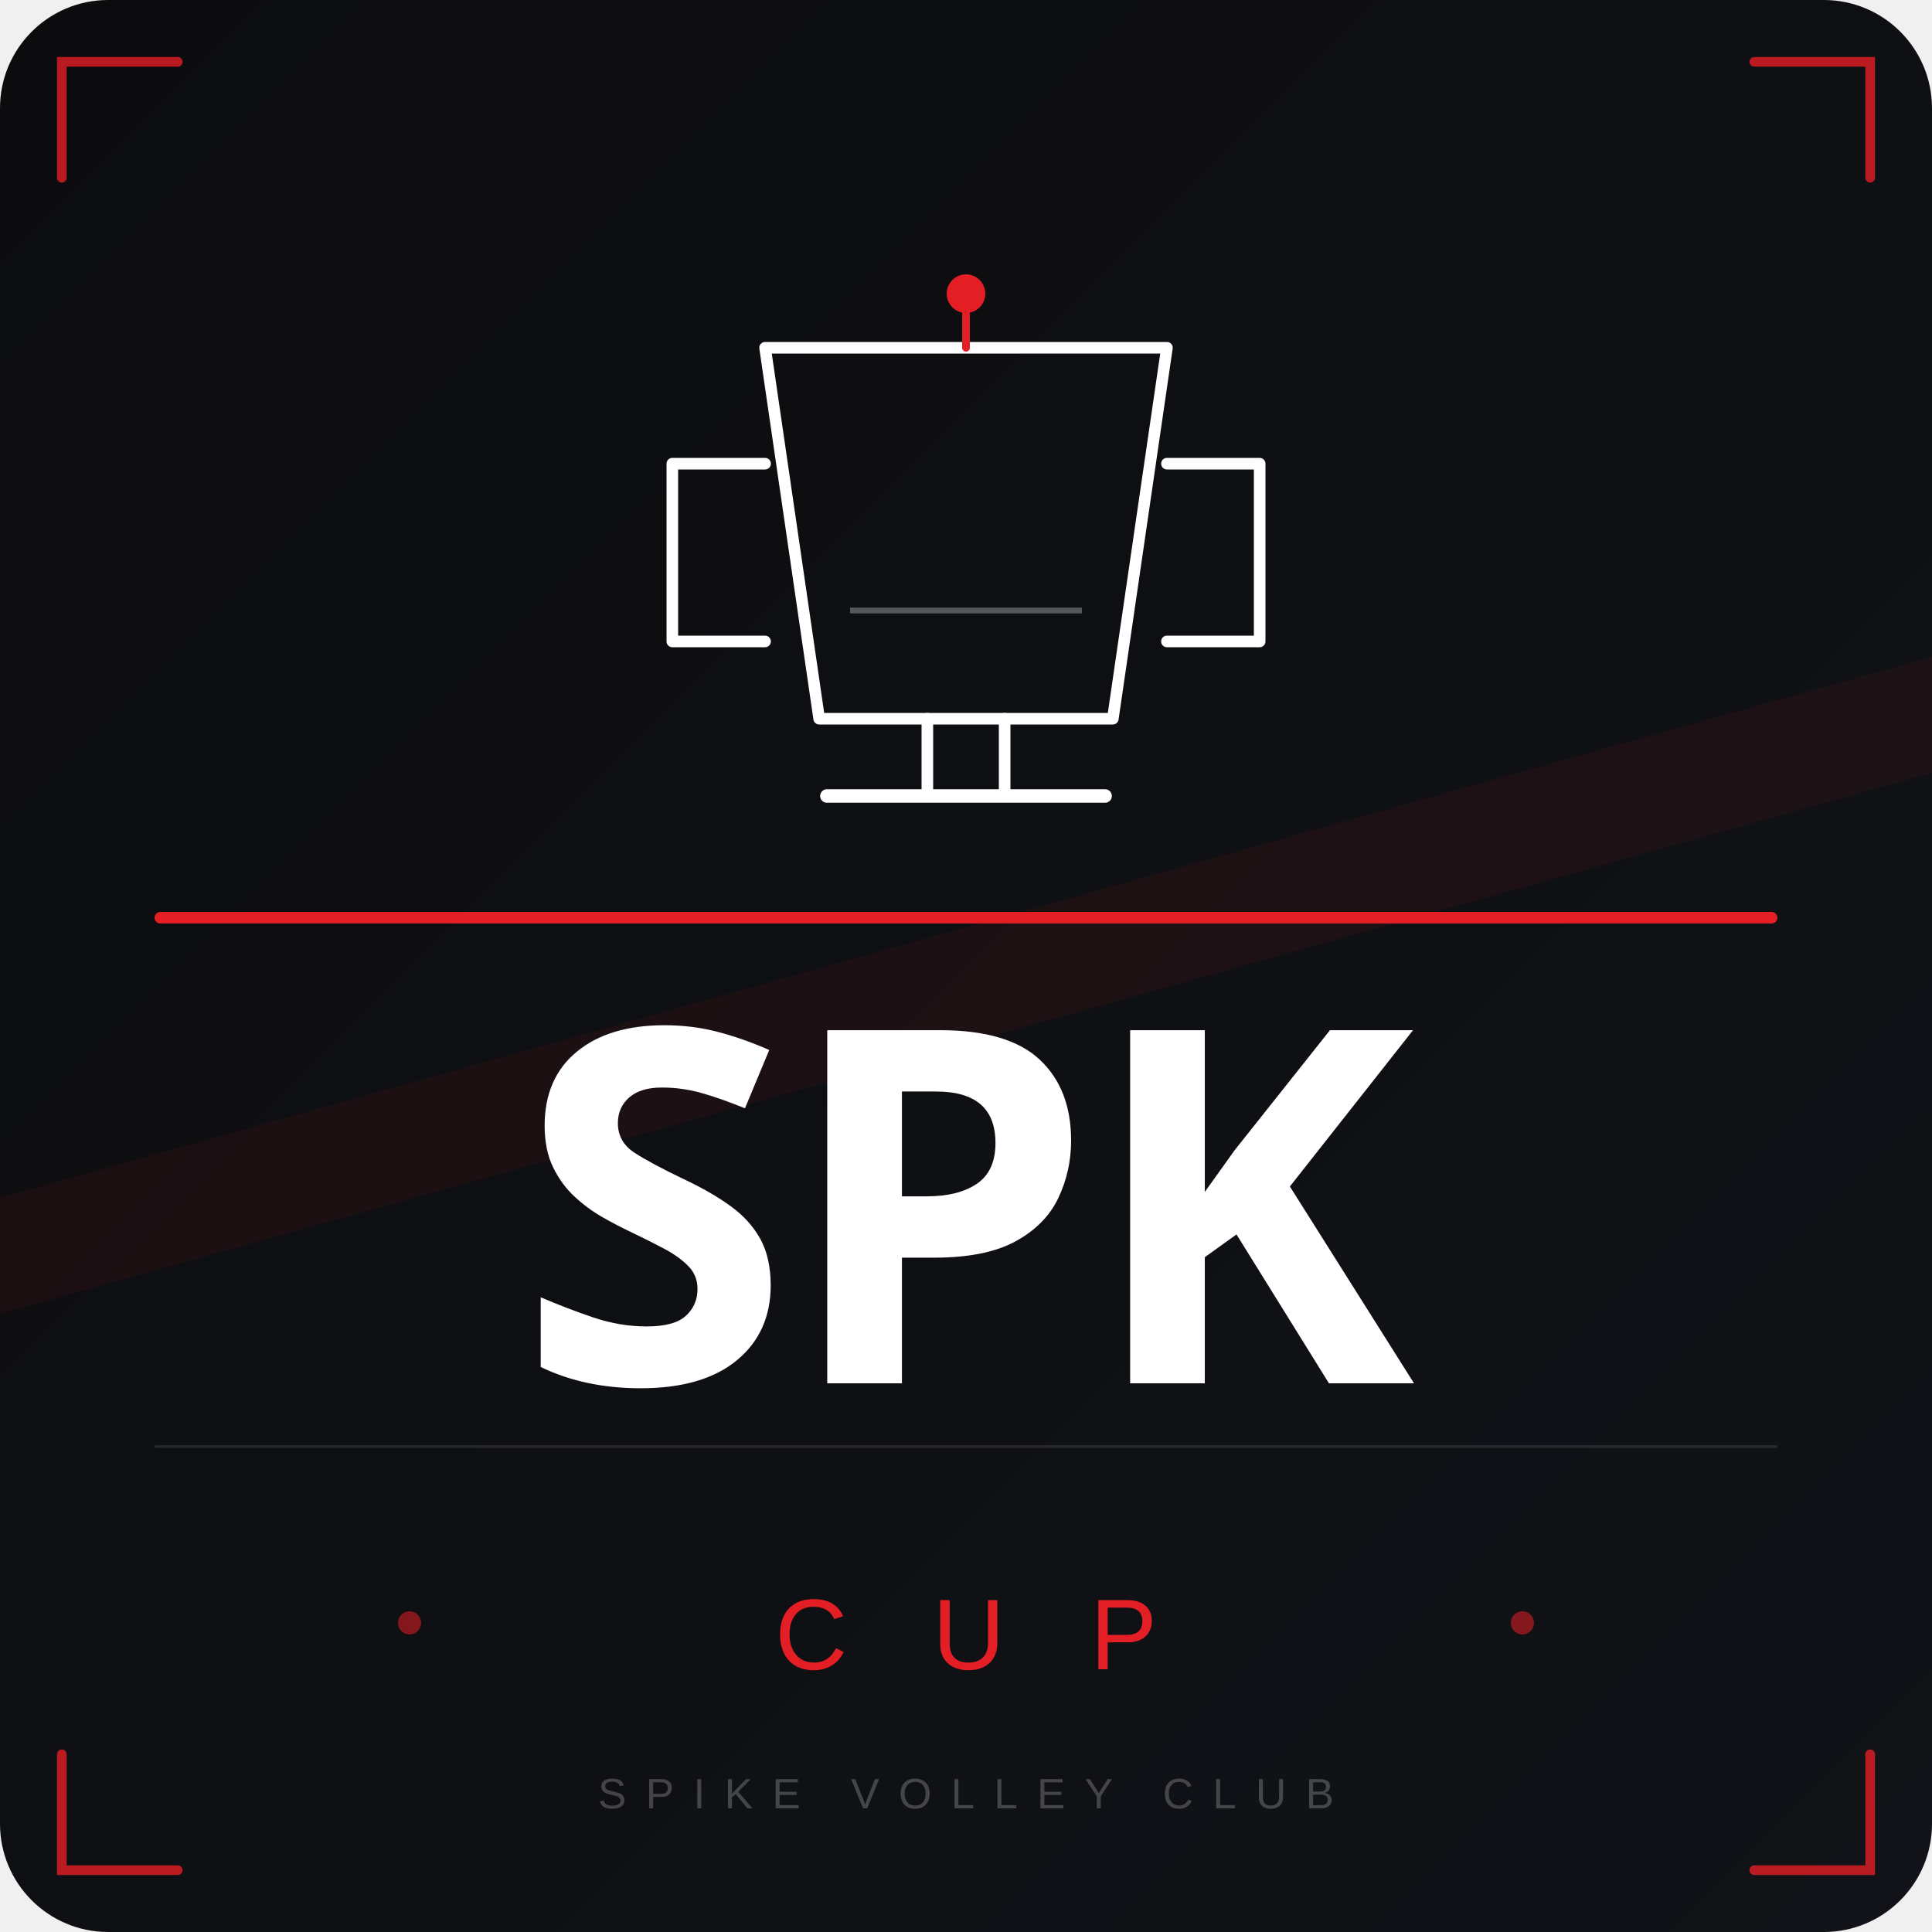
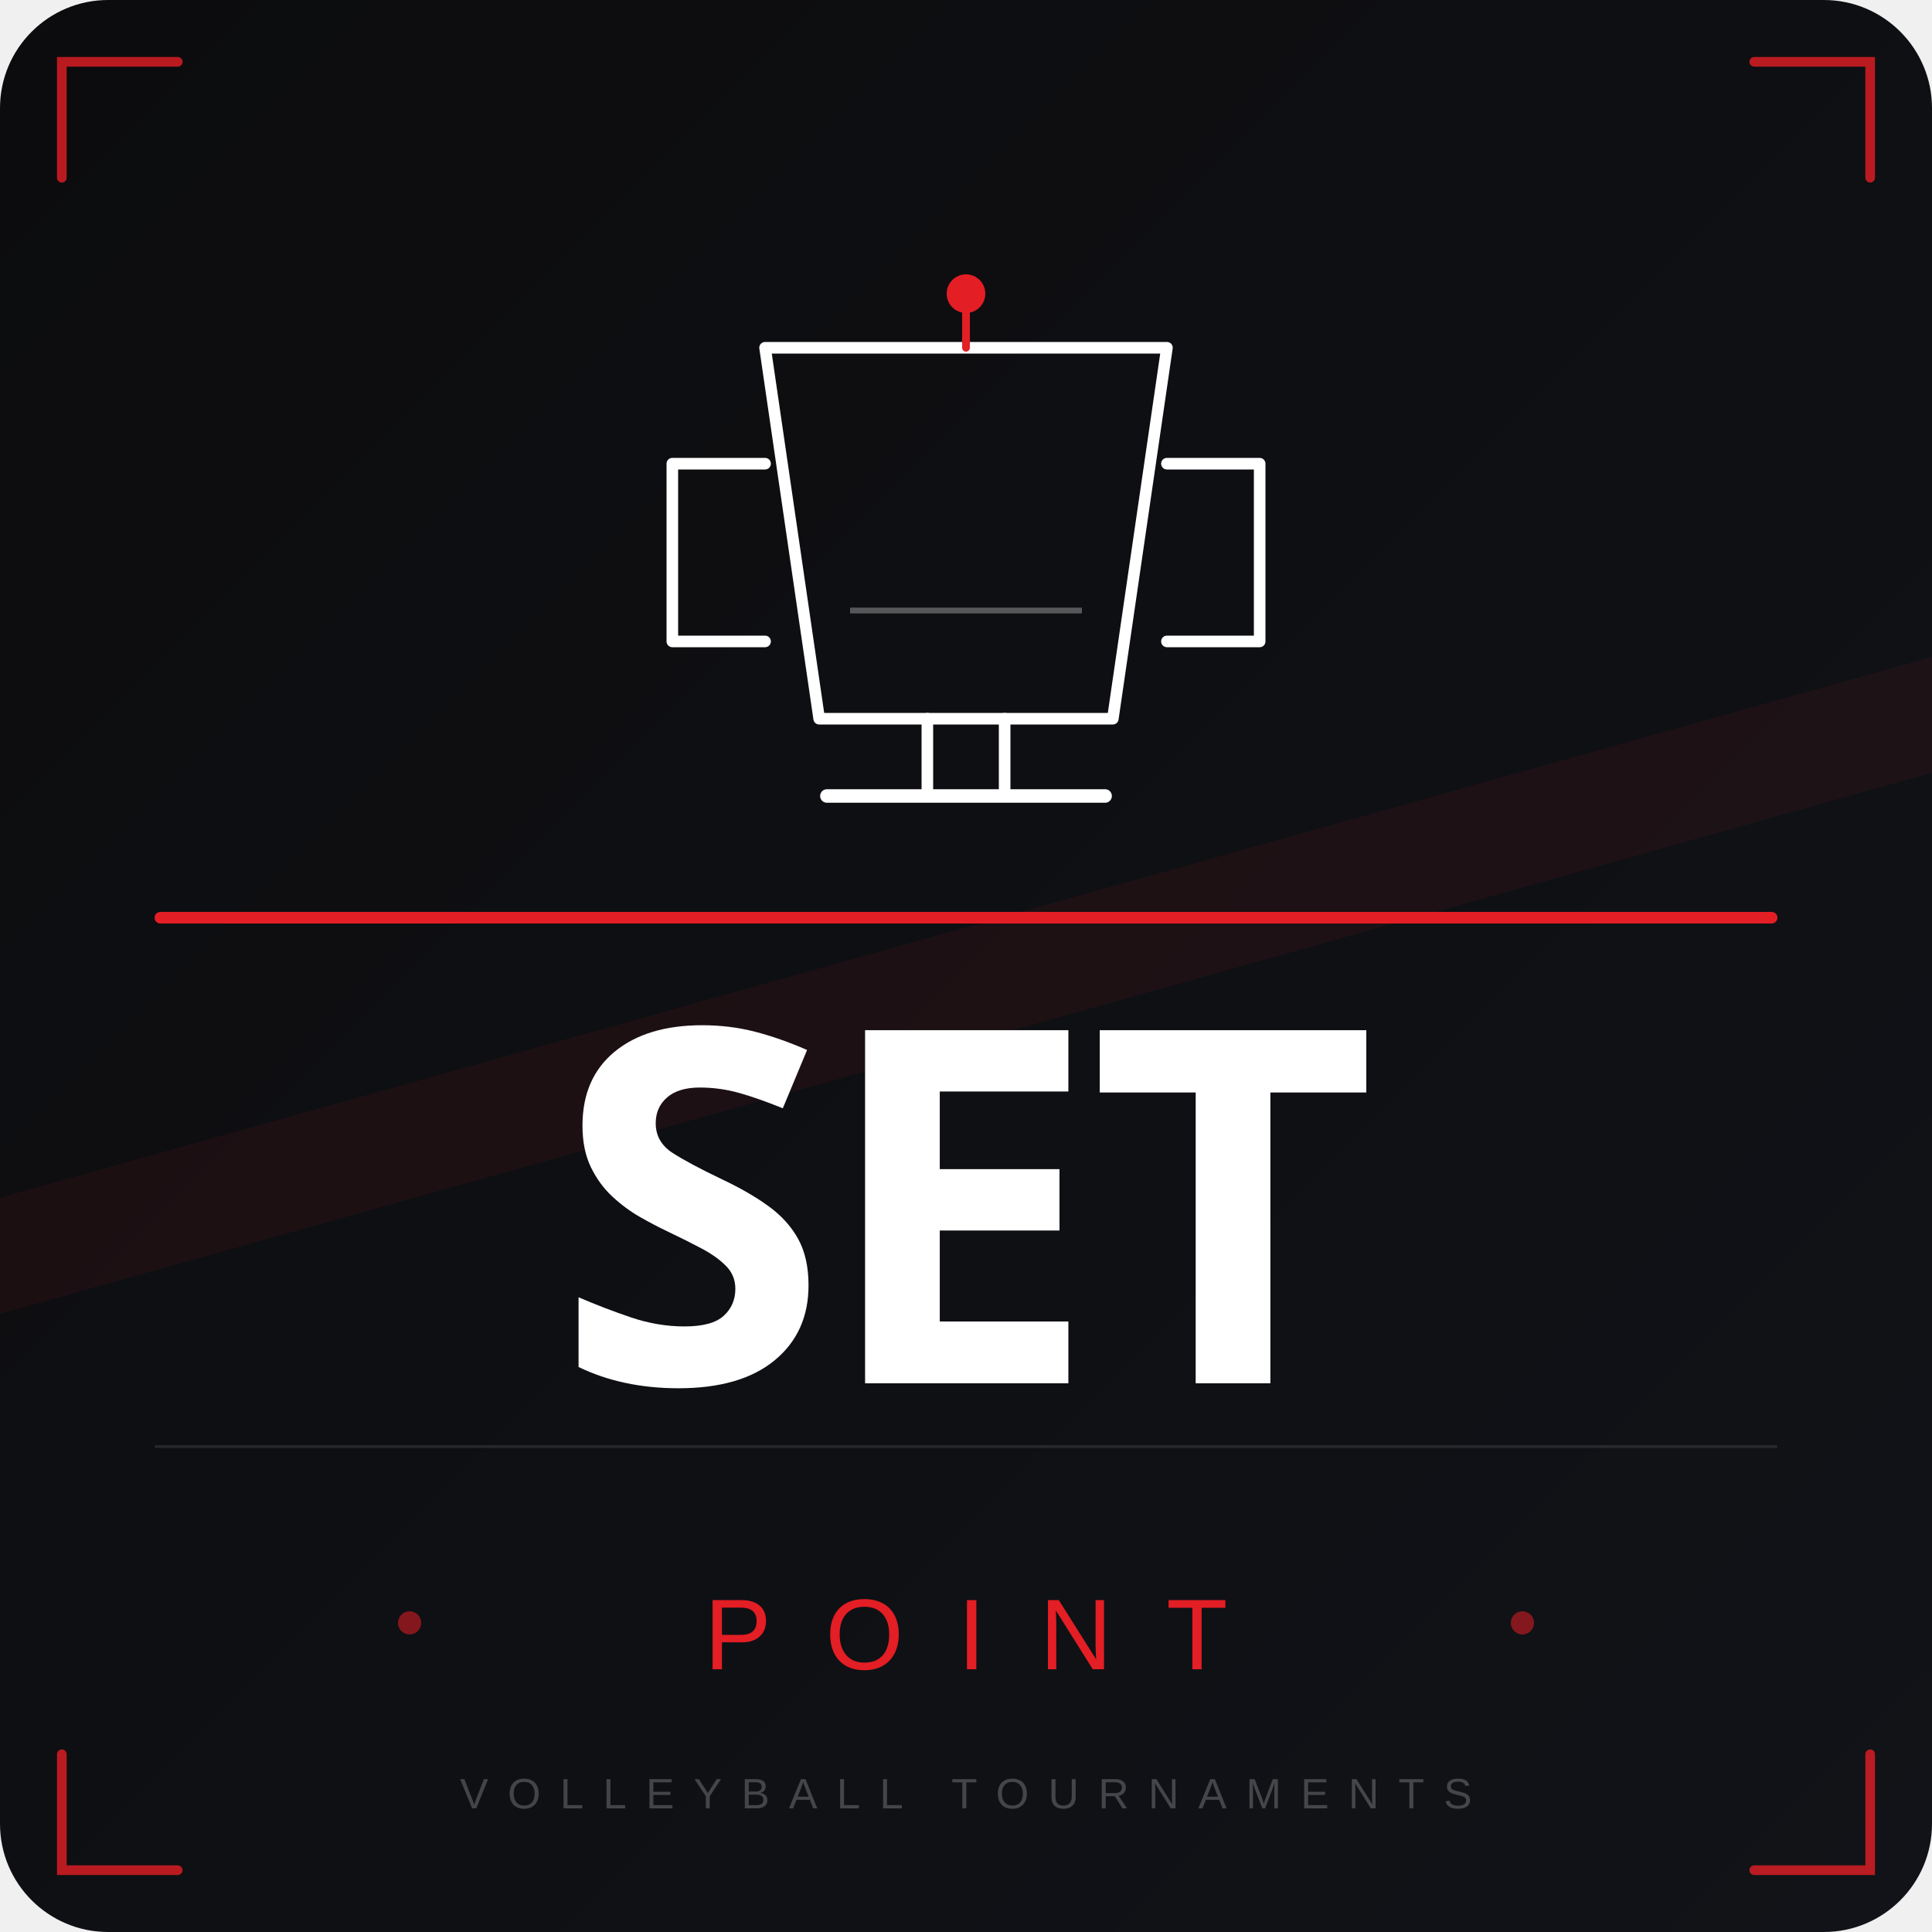
<svg xmlns="http://www.w3.org/2000/svg" viewBox="0 0 500 500" width="500" height="500">
  <defs>
    <linearGradient id="bg" x1="0%" y1="0%" x2="100%" y2="100%">
      <stop offset="0%" stop-color="#0C0C0E" />
      <stop offset="100%" stop-color="#111318" />
    </linearGradient>
  </defs>
  <rect width="500" height="500" rx="28" fill="url(#bg)" />
  <polygon points="0,310 500,170 500,200 0,340" fill="#E31E24" opacity="0.07" />
  <g transform="translate(250, 148)">
    <polygon points="-52,-58 52,-58 38,38 -38,38" fill="none" stroke="#FFFFFF" stroke-width="3" stroke-linejoin="round" />
    <line x1="-30" y1="10" x2="30" y2="10" stroke="#FFFFFF" stroke-width="1.5" opacity="0.3" />
    <polyline points="-52,-28 -76,-28 -76,18 -52,18" fill="none" stroke="#FFFFFF" stroke-width="3" stroke-linejoin="round" stroke-linecap="round" />
    <polyline points="52,-28 76,-28 76,18 52,18" fill="none" stroke="#FFFFFF" stroke-width="3" stroke-linejoin="round" stroke-linecap="round" />
    <line x1="-10" y1="38" x2="-10" y2="58" stroke="#FFFFFF" stroke-width="3" stroke-linecap="round" />
    <line x1="10" y1="38" x2="10" y2="58" stroke="#FFFFFF" stroke-width="3" stroke-linecap="round" />
    <line x1="-36" y1="58" x2="36" y2="58" stroke="#FFFFFF" stroke-width="3.5" stroke-linecap="round" />
    <circle cx="0" cy="-72" r="5" fill="#E31E24" />
    <line x1="0" y1="-67" x2="0" y2="-58" stroke="#E31E24" stroke-width="2" stroke-linecap="round" />
  </g>
  <rect x="40" y="236" width="420" height="3" rx="1.5" fill="#E31E24" />
-   <text x="250" y="358" font-family="'Arial Black','Impact','Haettenschweiler',sans-serif" font-weight="900" font-size="128" letter-spacing="-2" text-anchor="middle" dominant-baseline="auto" fill="#FFFFFF">SPK</text>
+   <text x="250" y="358" font-family="'Arial Black','Impact','Haettenschweiler',sans-serif" font-weight="900" font-size="128" letter-spacing="-2" text-anchor="middle" dominant-baseline="auto" fill="#FFFFFF">SET</text>
  <rect x="40" y="374" width="420" height="0.75" rx="0.5" fill="#FFFFFF" opacity="0.10" />
-   <text x="250" y="432" font-family="'Arial','Helvetica Neue',sans-serif" font-weight="400" font-size="26" letter-spacing="22" text-anchor="middle" dominant-baseline="auto" fill="#E31E24">CUP</text>
+   <text x="250" y="432" font-family="'Arial','Helvetica Neue',sans-serif" font-weight="400" font-size="26" letter-spacing="14" text-anchor="middle" dominant-baseline="auto" fill="#E31E24">POINT</text>
  <circle cx="106" cy="420" r="3" fill="#E31E24" opacity="0.55" />
  <circle cx="394" cy="420" r="3" fill="#E31E24" opacity="0.55" />
-   <text x="250" y="468" font-family="'Arial',sans-serif" font-weight="400" font-size="11" letter-spacing="5" text-anchor="middle" fill="#FFFFFF" opacity="0.22">SPIKE VOLLEY CLUB</text>
+   <text x="250" y="468" font-family="'Arial',sans-serif" font-weight="400" font-size="11" letter-spacing="5" text-anchor="middle" fill="#FFFFFF" opacity="0.22">VOLLEYBALL TOURNAMENTS</text>
  <g stroke="#E31E24" stroke-width="2.5" fill="none" opacity="0.8" stroke-linecap="round">
    <path d="M16 46 L16 16 L46 16" />
    <path d="M454 16 L484 16 L484 46" />
    <path d="M16 454 L16 484 L46 484" />
    <path d="M454 484 L484 484 L484 454" />
  </g>
</svg>
